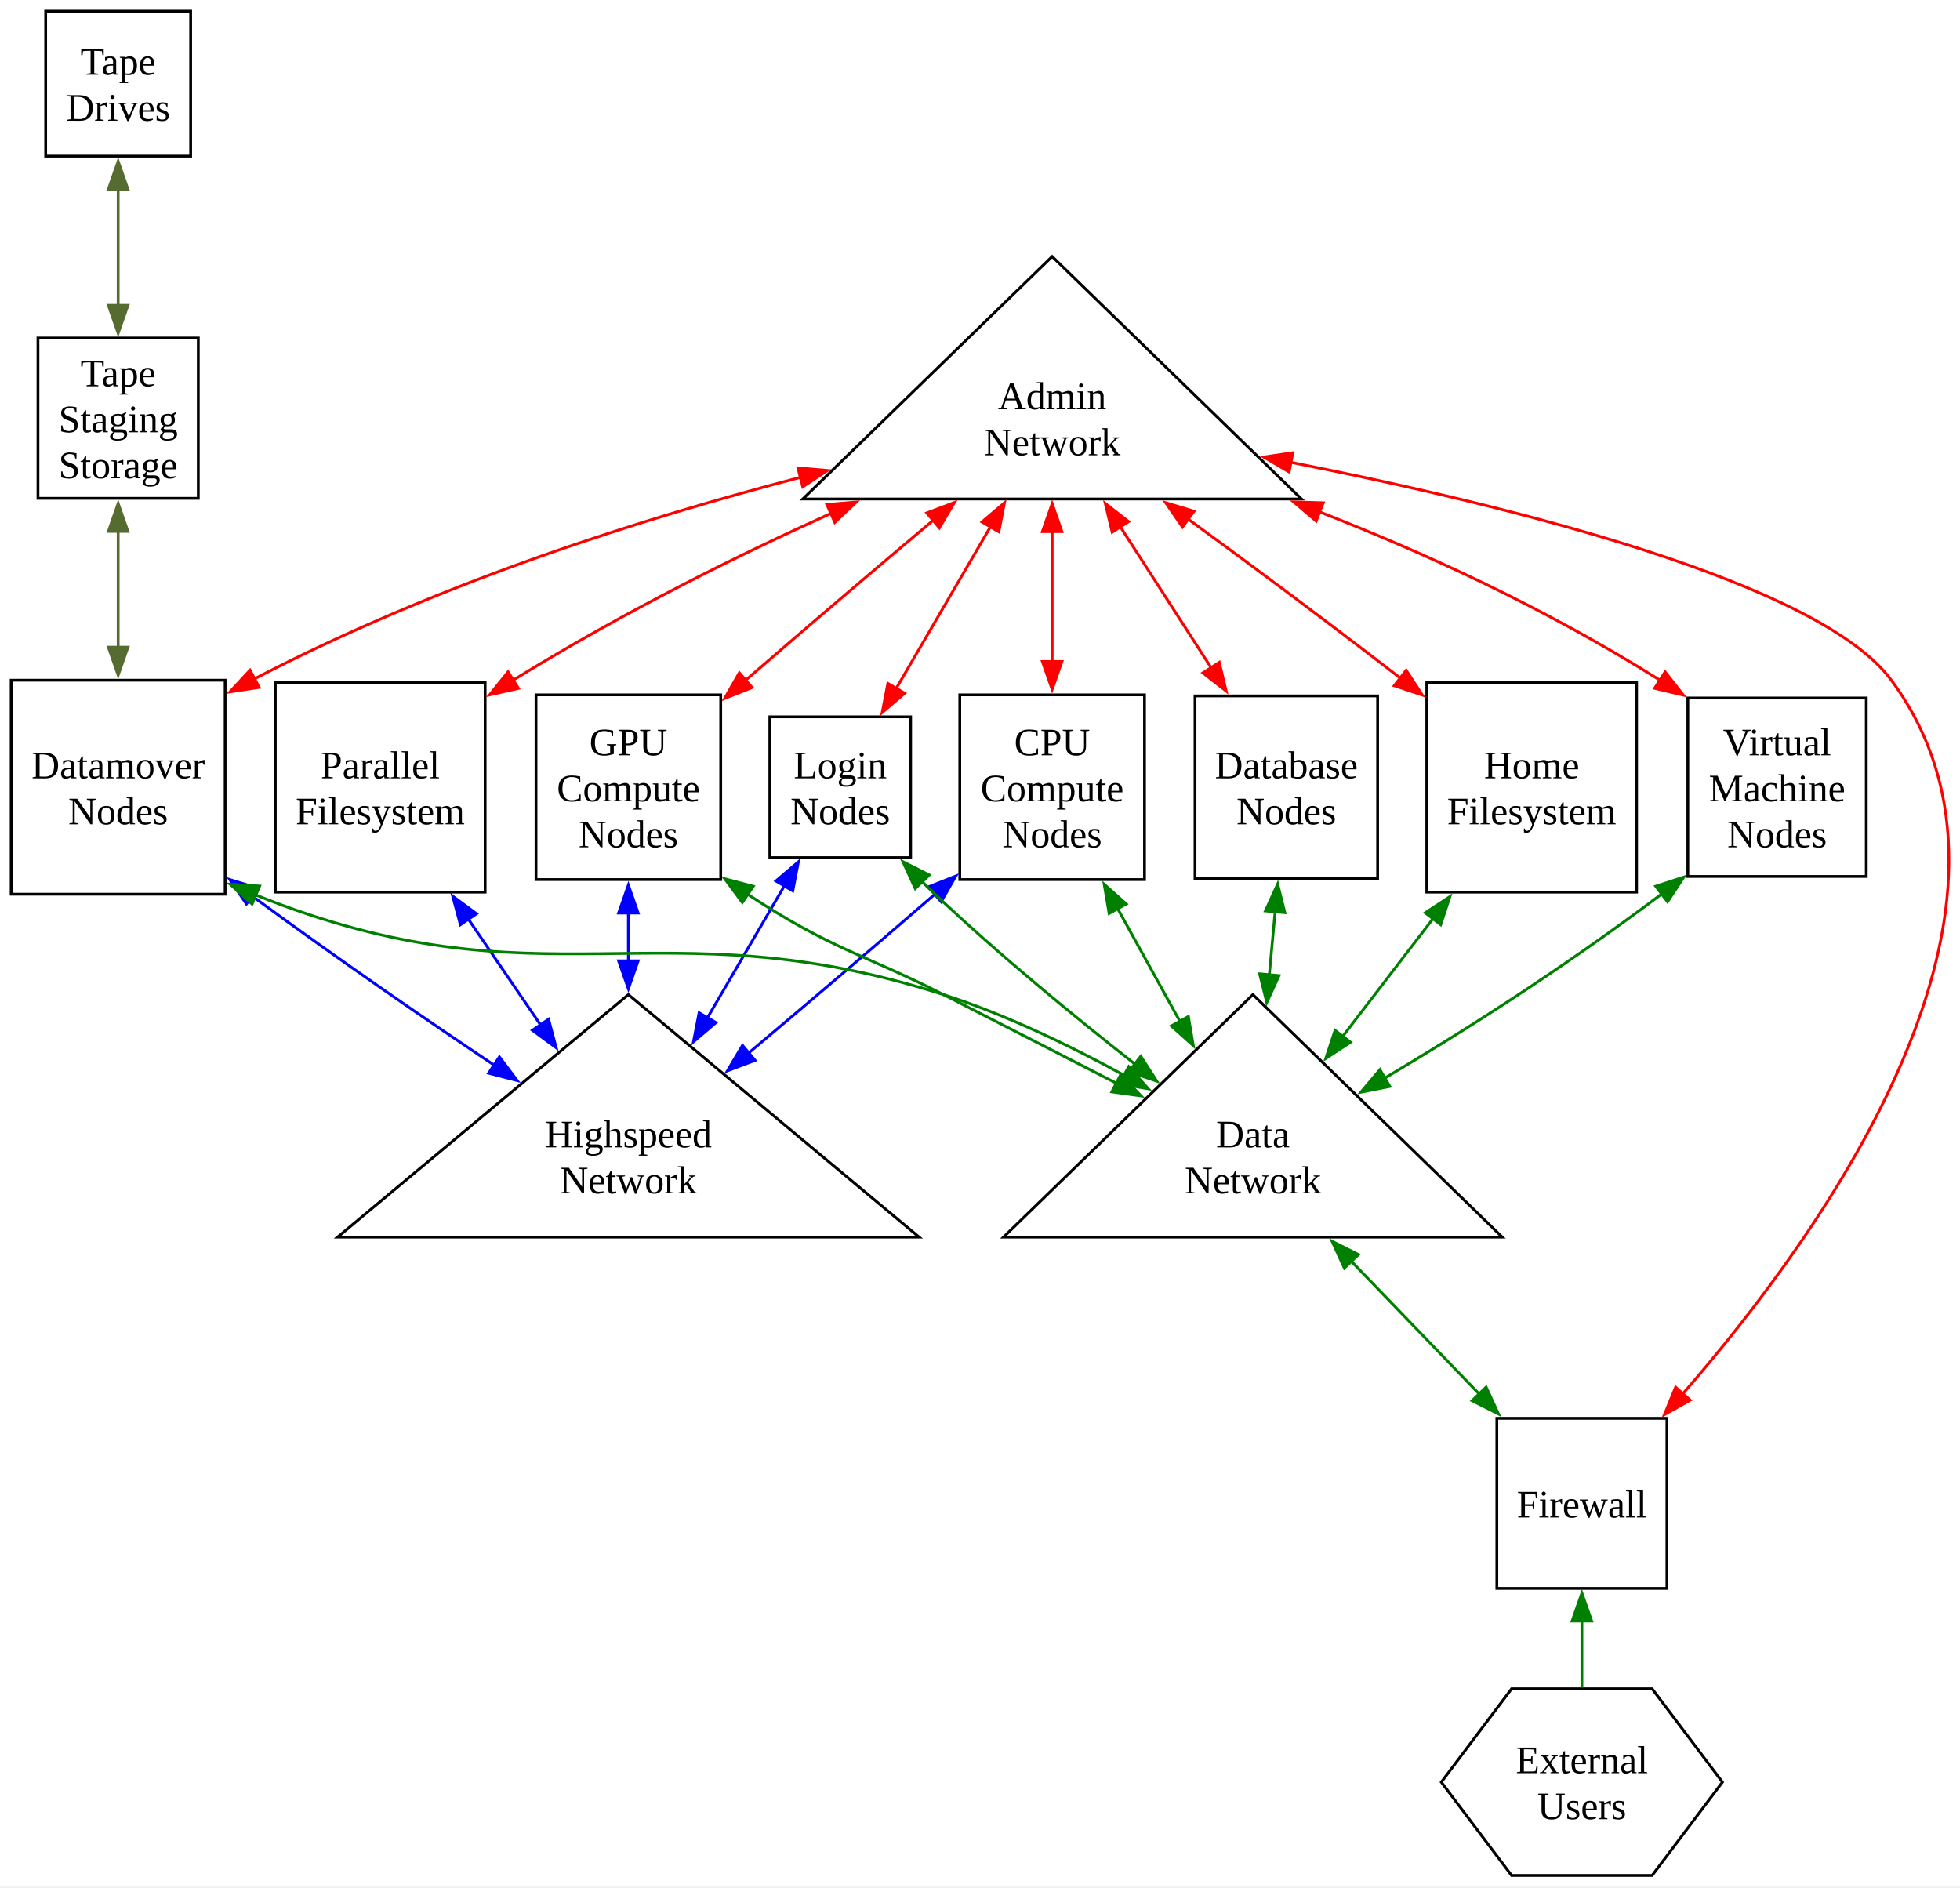
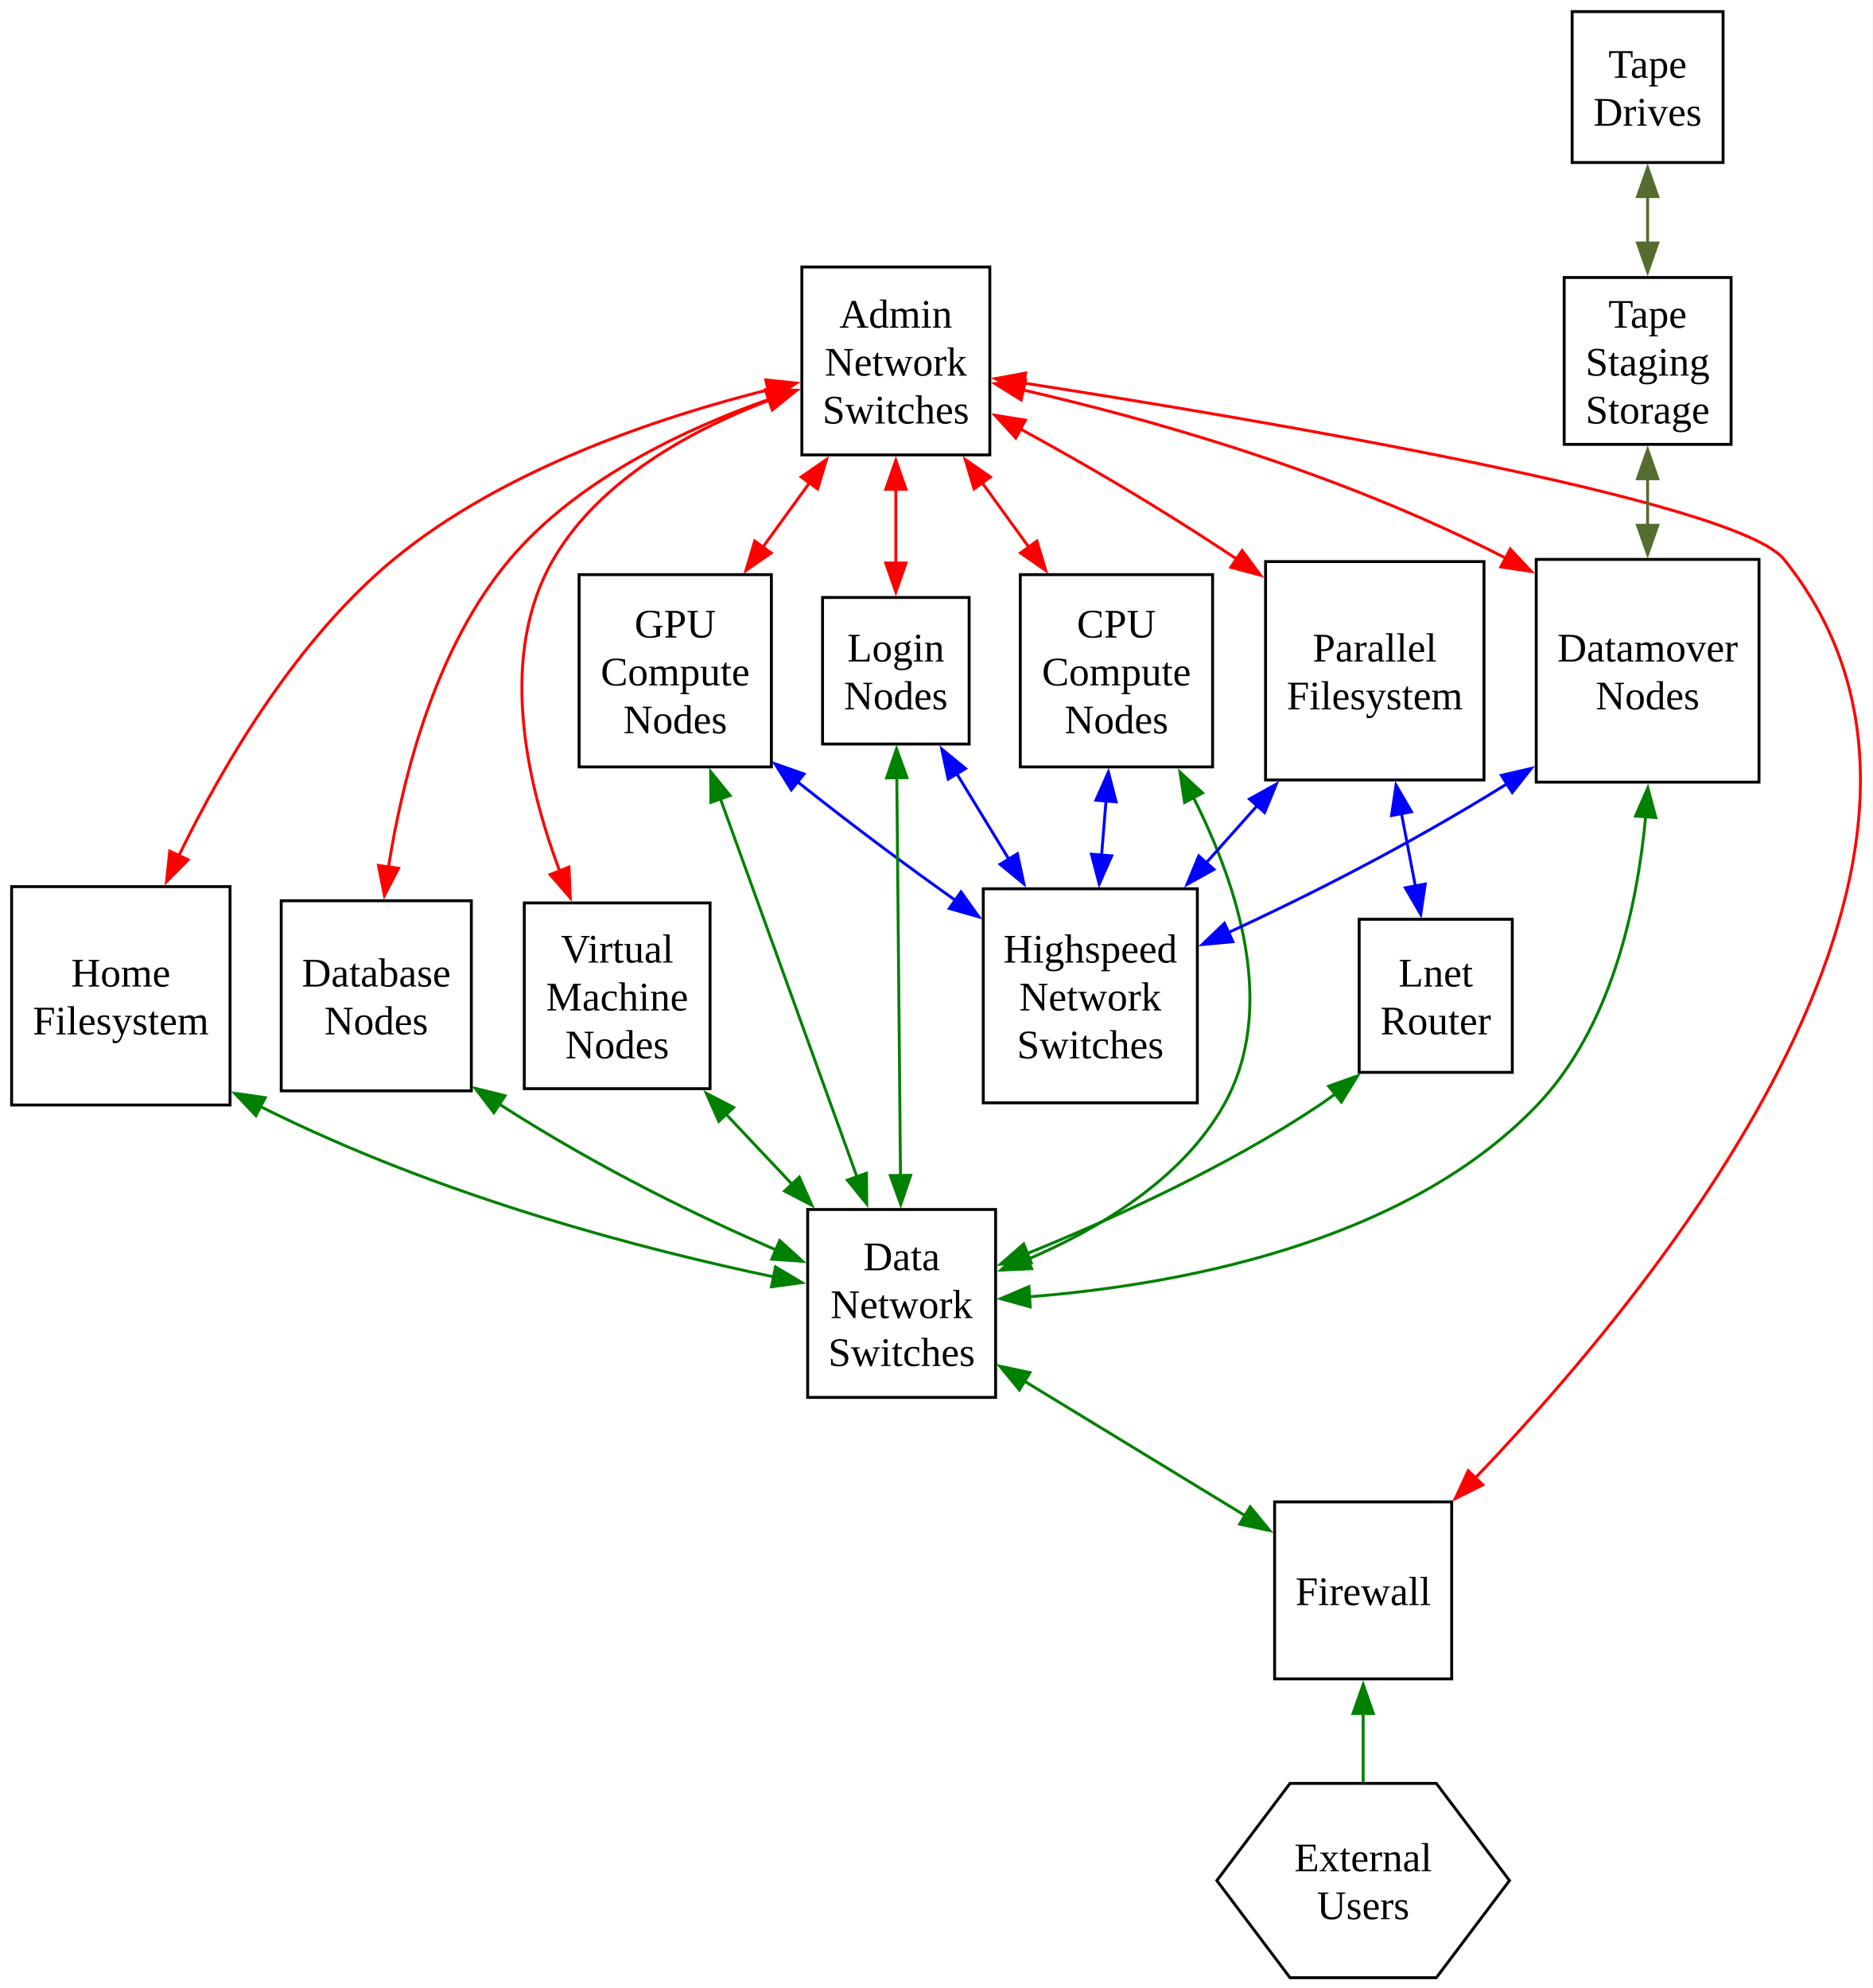
- <svg xmlns="http://www.w3.org/2000/svg" width="703pt" height="677pt" viewBox="0.00 0.00 703.00 677.00">
-   <g id="graph0" class="graph" transform="scale(1 1) rotate(0) translate(4 672.63)">
-     <polygon fill="white" stroke="none" points="-4,4 -4,-672.63 699.11,-672.63 699.11,4 -4,4" />
+ <svg xmlns="http://www.w3.org/2000/svg" width="645pt" height="685pt" viewBox="0.00 0.00 645.00 685.00">
+   <g id="graph0" class="graph" transform="scale(1 1) rotate(0) translate(4 681.45)">
+     <polygon fill="white" stroke="none" points="-4,4 -4,-681.45 641.11,-681.45 641.11,4 -4,4" />
    <g id="node1" class="node">
-       <polygon fill="none" stroke="black" points="373.38,-580.63 283.93,-493.66 462.82,-493.66 373.38,-580.63" />
-       <text xml:space="preserve" text-anchor="middle" x="373.38" y="-525.85" font-family="Times New Roman,serif" font-size="14.00">Admin</text>
-       <text xml:space="preserve" text-anchor="middle" x="373.38" y="-509.35" font-family="Times New Roman,serif" font-size="14.00">Network</text>
+       <polygon fill="none" stroke="black" points="337,-589.45 272.25,-589.45 272.25,-524.7 337,-524.7 337,-589.45" />
+       <text xml:space="preserve" text-anchor="middle" x="304.62" y="-568.53" font-family="Times New Roman,serif" font-size="14.00">Admin</text>
+       <text xml:space="preserve" text-anchor="middle" x="304.62" y="-552.03" font-family="Times New Roman,serif" font-size="14.00">Network</text>
+       <text xml:space="preserve" text-anchor="middle" x="304.62" y="-535.53" font-family="Times New Roman,serif" font-size="14.00">Switches</text>
    </g>
    <g id="node2" class="node">
-       <polygon fill="none" stroke="black" points="593.88,-163.95 532.88,-163.95 532.88,-102.95 593.88,-102.95 593.88,-163.95" />
-       <text xml:space="preserve" text-anchor="middle" x="563.38" y="-128.4" font-family="Times New Roman,serif" font-size="14.00">Firewall</text>
+       <polygon fill="none" stroke="black" points="496.12,-163.95 435.12,-163.95 435.12,-102.95 496.12,-102.95 496.12,-163.95" />
+       <text xml:space="preserve" text-anchor="middle" x="465.62" y="-128.4" font-family="Times New Roman,serif" font-size="14.00">Firewall</text>
    </g>
    <g id="edge3" class="edge">
-       <path fill="none" stroke="red" d="M599.37,-172.5C651.05,-231.87 733.84,-348.06 674.38,-428.67 648.52,-463.72 538.34,-491.14 458.76,-506.87" />
-       <polygon fill="red" stroke="red" points="602.24,-170.47 592.99,-165.3 597,-175.11 602.24,-170.47" />
-       <polygon fill="red" stroke="red" points="458.38,-503.37 449.24,-508.72 459.72,-510.25 458.38,-503.37" />
+       <path fill="none" stroke="red" d="M348.7,-549.47C429.41,-536.93 594.22,-509.11 610.62,-488.7 690.24,-389.65 570.01,-240.92 504.07,-171.99" />
+       <polygon fill="red" stroke="red" points="348.28,-545.99 338.93,-550.98 349.34,-552.91 348.28,-545.99" />
+       <polygon fill="red" stroke="red" points="506.84,-169.82 497.36,-165.08 501.81,-174.69 506.84,-169.82" />
+     </g>
+     <g id="node6" class="node">
+       <polygon fill="none" stroke="black" points="413.75,-483.45 347.5,-483.45 347.5,-417.2 413.75,-417.2 413.75,-483.45" />
+       <text xml:space="preserve" text-anchor="middle" x="380.62" y="-461.78" font-family="Times New Roman,serif" font-size="14.00">CPU</text>
+       <text xml:space="preserve" text-anchor="middle" x="380.62" y="-445.28" font-family="Times New Roman,serif" font-size="14.00">Compute</text>
+       <text xml:space="preserve" text-anchor="middle" x="380.62" y="-428.78" font-family="Times New Roman,serif" font-size="14.00">Nodes</text>
+     </g>
+     <g id="edge6" class="edge">
+       <path fill="none" stroke="red" d="M334.18,-515.35C339.54,-507.96 345.13,-500.24 350.51,-492.83" />
+       <polygon fill="red" stroke="red" points="331.56,-512.99 328.52,-523.14 337.23,-517.1 331.56,-512.99" />
+       <polygon fill="red" stroke="red" points="353.24,-495.03 356.28,-484.88 347.57,-490.92 353.24,-495.03" />
+     </g>
+     <g id="node7" class="node">
+       <polygon fill="none" stroke="black" points="261.75,-483.45 195.5,-483.45 195.5,-417.2 261.75,-417.2 261.75,-483.45" />
+       <text xml:space="preserve" text-anchor="middle" x="228.62" y="-461.78" font-family="Times New Roman,serif" font-size="14.00">GPU</text>
+       <text xml:space="preserve" text-anchor="middle" x="228.62" y="-445.28" font-family="Times New Roman,serif" font-size="14.00">Compute</text>
+       <text xml:space="preserve" text-anchor="middle" x="228.62" y="-428.78" font-family="Times New Roman,serif" font-size="14.00">Nodes</text>
+     </g>
+     <g id="edge9" class="edge">
+       <path fill="none" stroke="red" d="M275.07,-515.35C269.71,-507.96 264.12,-500.24 258.74,-492.83" />
+       <polygon fill="red" stroke="red" points="272.02,-517.1 280.73,-523.14 277.69,-512.99 272.02,-517.1" />
+       <polygon fill="red" stroke="red" points="261.68,-490.92 252.97,-484.88 256.01,-495.03 261.68,-490.92" />
+     </g>
+     <g id="node8" class="node">
+       <polygon fill="none" stroke="black" points="507.25,-487.95 432,-487.95 432,-412.7 507.25,-412.7 507.25,-487.95" />
+       <text xml:space="preserve" text-anchor="middle" x="469.62" y="-453.53" font-family="Times New Roman,serif" font-size="14.00">Parallel</text>
+       <text xml:space="preserve" text-anchor="middle" x="469.62" y="-437.03" font-family="Times New Roman,serif" font-size="14.00">Filesystem</text>
+     </g>
+     <g id="edge11" class="edge">
+       <path fill="none" stroke="red" d="M347.55,-533.64C368.13,-522.41 393.11,-508.12 422,-488.85" />
+       <polygon fill="red" stroke="red" points="345.95,-530.52 338.82,-538.35 349.28,-536.68 345.95,-530.52" />
+       <polygon fill="red" stroke="red" points="423.94,-491.76 430.26,-483.26 420.01,-485.97 423.94,-491.76" />
+     </g>
+     <g id="node9" class="node">
+       <polygon fill="none" stroke="black" points="75.25,-375.95 0,-375.95 0,-300.7 75.25,-300.7 75.25,-375.95" />
+       <text xml:space="preserve" text-anchor="middle" x="37.62" y="-341.53" font-family="Times New Roman,serif" font-size="14.00">Home</text>
+       <text xml:space="preserve" text-anchor="middle" x="37.62" y="-325.03" font-family="Times New Roman,serif" font-size="14.00">Filesystem</text>
+     </g>
+     <g id="edge13" class="edge">
+       <path fill="none" stroke="red" d="M260.72,-547.16C223.16,-537.75 169.35,-519.86 131.62,-488.7 98.47,-461.33 73.42,-419.09 57.55,-386.5" />
+       <polygon fill="red" stroke="red" points="259.81,-550.54 270.35,-549.46 261.44,-543.73 259.81,-550.54" />
+       <polygon fill="red" stroke="red" points="60.81,-385.2 53.37,-377.66 54.48,-388.19 60.81,-385.2" />
+     </g>
+     <g id="node10" class="node">
+       <polygon fill="none" stroke="black" points="329.88,-475.58 279.38,-475.58 279.38,-425.08 329.88,-425.08 329.88,-475.58" />
+       <text xml:space="preserve" text-anchor="middle" x="304.62" y="-453.53" font-family="Times New Roman,serif" font-size="14.00">Login</text>
+       <text xml:space="preserve" text-anchor="middle" x="304.62" y="-437.03" font-family="Times New Roman,serif" font-size="14.00">Nodes</text>
+     </g>
+     <g id="edge16" class="edge">
+       <path fill="none" stroke="red" d="M304.62,-513.05C304.62,-504.46 304.62,-495.52 304.62,-487.2" />
+       <polygon fill="red" stroke="red" points="301.13,-512.85 304.63,-522.85 308.13,-512.85 301.13,-512.85" />
+       <polygon fill="red" stroke="red" points="308.13,-487.46 304.63,-477.46 301.13,-487.46 308.13,-487.46" />
+     </g>
+     <g id="node11" class="node">
+       <polygon fill="none" stroke="black" points="158.38,-371.08 92.88,-371.08 92.88,-305.58 158.38,-305.58 158.38,-371.08" />
+       <text xml:space="preserve" text-anchor="middle" x="125.62" y="-341.53" font-family="Times New Roman,serif" font-size="14.00">Database</text>
+       <text xml:space="preserve" text-anchor="middle" x="125.62" y="-325.03" font-family="Times New Roman,serif" font-size="14.00">Nodes</text>
+     </g>
+     <g id="edge18" class="edge">
+       <path fill="none" stroke="red" d="M261.06,-543.91C231.91,-533.65 194.77,-516.17 171.62,-488.7 146.39,-458.77 134.99,-415.13 129.84,-382.74" />
+       <polygon fill="red" stroke="red" points="259.77,-547.17 270.36,-547.01 261.99,-540.53 259.77,-547.17" />
+       <polygon fill="red" stroke="red" points="133.31,-382.26 128.43,-372.86 126.38,-383.25 133.31,-382.26" />
+     </g>
+     <g id="node12" class="node">
+       <polygon fill="none" stroke="black" points="602,-488.7 525.25,-488.7 525.25,-411.95 602,-411.95 602,-488.7" />
+       <text xml:space="preserve" text-anchor="middle" x="563.62" y="-453.53" font-family="Times New Roman,serif" font-size="14.00">Datamover</text>
+       <text xml:space="preserve" text-anchor="middle" x="563.62" y="-437.03" font-family="Times New Roman,serif" font-size="14.00">Nodes</text>
+     </g>
+     <g id="edge21" class="edge">
+       <path fill="none" stroke="red" d="M348.55,-547.06C390.43,-537.4 454.8,-519.79 514.87,-489.09" />
+       <polygon fill="red" stroke="red" points="347.79,-543.64 338.8,-549.25 349.32,-550.47 347.79,-543.64" />
+       <polygon fill="red" stroke="red" points="516.3,-492.3 523.52,-484.55 513.04,-486.1 516.3,-492.3" />
+     </g>
+     <g id="node13" class="node">
+       <polygon fill="none" stroke="black" points="240.62,-370.33 176.62,-370.33 176.62,-306.33 240.62,-306.33 240.62,-370.33" />
+       <text xml:space="preserve" text-anchor="middle" x="208.62" y="-349.78" font-family="Times New Roman,serif" font-size="14.00">Virtual</text>
+       <text xml:space="preserve" text-anchor="middle" x="208.62" y="-333.28" font-family="Times New Roman,serif" font-size="14.00">Machine</text>
+       <text xml:space="preserve" text-anchor="middle" x="208.62" y="-316.78" font-family="Times New Roman,serif" font-size="14.00">Nodes</text>
+     </g>
+     <g id="edge23" class="edge">
+       <path fill="none" stroke="red" d="M261.12,-543.59C234.51,-533.45 202.6,-516.23 186.62,-488.7 167.67,-456.05 177.01,-412.86 188.8,-381.33" />
+       <polygon fill="red" stroke="red" points="259.75,-546.81 270.34,-546.88 262.1,-540.22 259.75,-546.81" />
+       <polygon fill="red" stroke="red" points="192.03,-382.69 192.47,-372.1 185.52,-380.1 192.03,-382.69" />
+     </g>
+     <g id="node5" class="node">
+       <polygon fill="none" stroke="black" points="516.04,-33.48 490.83,-66.95 440.42,-66.95 415.21,-33.48 440.42,0 490.83,0 516.04,-33.48" />
+       <text xml:space="preserve" text-anchor="middle" x="465.62" y="-36.68" font-family="Times New Roman,serif" font-size="14.00">External</text>
+       <text xml:space="preserve" text-anchor="middle" x="465.62" y="-20.18" font-family="Times New Roman,serif" font-size="14.00">Users</text>
+     </g>
+     <g id="edge1" class="edge">
+       <path fill="none" stroke="green" d="M465.62,-91.15C465.62,-83.19 465.62,-74.94 465.62,-67.29" />
+       <polygon fill="green" stroke="green" points="462.13,-91.01 465.63,-101.01 469.13,-91.01 462.13,-91.01" />
+     </g>
+     <g id="node3" class="node">
+       <polygon fill="none" stroke="black" points="408.5,-375.2 334.75,-375.2 334.75,-301.45 408.5,-301.45 408.5,-375.2" />
+       <text xml:space="preserve" text-anchor="middle" x="371.62" y="-349.78" font-family="Times New Roman,serif" font-size="14.00">Highspeed</text>
+       <text xml:space="preserve" text-anchor="middle" x="371.62" y="-333.28" font-family="Times New Roman,serif" font-size="14.00">Network</text>
+       <text xml:space="preserve" text-anchor="middle" x="371.62" y="-316.78" font-family="Times New Roman,serif" font-size="14.00">Switches</text>
    </g>
    <g id="node4" class="node">
-       <polygon fill="none" stroke="black" points="445.38,-315.92 355.93,-228.94 534.82,-228.94 445.38,-315.92" />
-       <text xml:space="preserve" text-anchor="middle" x="445.38" y="-261.14" font-family="Times New Roman,serif" font-size="14.00">Data</text>
-       <text xml:space="preserve" text-anchor="middle" x="445.38" y="-244.64" font-family="Times New Roman,serif" font-size="14.00">Network</text>
+       <polygon fill="none" stroke="black" points="339,-264.7 274.25,-264.7 274.25,-199.95 339,-199.95 339,-264.7" />
+       <text xml:space="preserve" text-anchor="middle" x="306.62" y="-243.78" font-family="Times New Roman,serif" font-size="14.00">Data</text>
+       <text xml:space="preserve" text-anchor="middle" x="306.62" y="-227.28" font-family="Times New Roman,serif" font-size="14.00">Network</text>
+       <text xml:space="preserve" text-anchor="middle" x="306.62" y="-210.78" font-family="Times New Roman,serif" font-size="14.00">Switches</text>
    </g>
    <g id="edge2" class="edge">
-       <path fill="none" stroke="green" d="M526.74,-172.48C512.02,-187.76 495.12,-205.3 480.55,-220.42" />
-       <polygon fill="green" stroke="green" points="529.04,-175.14 533.46,-165.51 524,-170.28 529.04,-175.14" />
-       <polygon fill="green" stroke="green" points="478.19,-217.82 473.78,-227.45 483.24,-222.68 478.19,-217.82" />
-     </g>
-     <g id="node3" class="node">
-       <polygon fill="none" stroke="black" points="221.38,-315.92 117.08,-228.94 325.67,-228.94 221.38,-315.92" />
-       <text xml:space="preserve" text-anchor="middle" x="221.38" y="-261.14" font-family="Times New Roman,serif" font-size="14.00">Highspeed</text>
-       <text xml:space="preserve" text-anchor="middle" x="221.38" y="-244.64" font-family="Times New Roman,serif" font-size="14.00">Network</text>
-     </g>
-     <g id="node6" class="node">
-       <polygon fill="none" stroke="black" points="406.5,-423.42 340.25,-423.42 340.25,-357.17 406.5,-357.17 406.5,-423.42" />
-       <text xml:space="preserve" text-anchor="middle" x="373.38" y="-401.74" font-family="Times New Roman,serif" font-size="14.00">CPU</text>
-       <text xml:space="preserve" text-anchor="middle" x="373.38" y="-385.24" font-family="Times New Roman,serif" font-size="14.00">Compute</text>
-       <text xml:space="preserve" text-anchor="middle" x="373.38" y="-368.74" font-family="Times New Roman,serif" font-size="14.00">Nodes</text>
+       <path fill="none" stroke="green" d="M348.77,-205.65C372.41,-191.25 401.75,-173.37 425.11,-159.13" />
+       <polygon fill="green" stroke="green" points="347.2,-202.51 340.48,-210.7 350.84,-208.49 347.2,-202.51" />
+       <polygon fill="green" stroke="green" points="426.72,-162.26 433.44,-154.06 423.08,-156.28 426.72,-162.26" />
    </g>
    <g id="edge5" class="edge">
-       <path fill="none" stroke="blue" d="M264.5,-294.96C282.97,-310.48 304.91,-329.06 331.55,-352.13" />
-       <polygon fill="blue" stroke="blue" points="266.82,-292.34 256.91,-288.59 262.32,-297.7 266.82,-292.34" />
-       <polygon fill="blue" stroke="blue" points="328.98,-354.53 338.83,-358.44 333.57,-349.24 328.98,-354.53" />
-     </g>
-     <g id="node7" class="node">
-       <polygon fill="none" stroke="black" points="254.5,-423.42 188.25,-423.42 188.25,-357.17 254.5,-357.17 254.5,-423.42" />
-       <text xml:space="preserve" text-anchor="middle" x="221.38" y="-401.74" font-family="Times New Roman,serif" font-size="14.00">GPU</text>
-       <text xml:space="preserve" text-anchor="middle" x="221.38" y="-385.24" font-family="Times New Roman,serif" font-size="14.00">Compute</text>
-       <text xml:space="preserve" text-anchor="middle" x="221.38" y="-368.74" font-family="Times New Roman,serif" font-size="14.00">Nodes</text>
+       <path fill="none" stroke="blue" d="M377.04,-405.5C376.53,-399.25 376,-392.8 375.48,-386.49" />
+       <polygon fill="blue" stroke="blue" points="373.55,-405.73 377.85,-415.41 380.52,-405.16 373.55,-405.73" />
+       <polygon fill="blue" stroke="blue" points="379,-386.55 374.7,-376.86 372.02,-387.12 379,-386.55" />
+     </g>
+     <g id="edge4" class="edge">
+       <path fill="none" stroke="green" d="M407.13,-406.7C422.74,-375.71 436.14,-333.6 417.62,-300.7 403.18,-275.03 374.56,-258.02 350,-247.5" />
+       <polygon fill="green" stroke="green" points="404.1,-404.95 402.51,-415.42 410.29,-408.23 404.1,-404.95" />
+       <polygon fill="green" stroke="green" points="351.42,-244.3 340.83,-243.82 348.81,-250.8 351.42,-244.3" />
    </g>
    <g id="edge8" class="edge">
-       <path fill="none" stroke="blue" d="M221.38,-327.85C221.38,-333.82 221.38,-339.75 221.38,-345.43" />
-       <polygon fill="blue" stroke="blue" points="224.88,-328.01 221.38,-318.01 217.88,-328.01 224.88,-328.01" />
-       <polygon fill="blue" stroke="blue" points="217.88,-345.18 221.38,-355.18 224.88,-345.18 217.88,-345.18" />
-     </g>
-     <g id="node8" class="node">
-       <polygon fill="none" stroke="black" points="170,-427.92 94.75,-427.92 94.75,-352.67 170,-352.67 170,-427.92" />
-       <text xml:space="preserve" text-anchor="middle" x="132.38" y="-393.49" font-family="Times New Roman,serif" font-size="14.00">Parallel</text>
-       <text xml:space="preserve" text-anchor="middle" x="132.38" y="-376.99" font-family="Times New Roman,serif" font-size="14.00">Filesystem</text>
+       <path fill="none" stroke="blue" d="M270.6,-412.19C291.63,-395.48 309.69,-382.2 325.17,-371.21" />
+       <polygon fill="blue" stroke="blue" points="268.62,-409.29 263.01,-418.28 273,-414.75 268.62,-409.29" />
+       <polygon fill="blue" stroke="blue" points="327.08,-374.15 333.24,-365.52 323.05,-368.42 327.08,-374.15" />
+     </g>
+     <g id="edge7" class="edge">
+       <path fill="none" stroke="green" d="M244.14,-406.35C257.82,-368.47 277.65,-313.57 291.28,-275.82" />
+       <polygon fill="green" stroke="green" points="240.92,-404.97 240.82,-415.57 247.5,-407.35 240.92,-404.97" />
+       <polygon fill="green" stroke="green" points="294.5,-277.2 294.61,-266.6 287.92,-274.82 294.5,-277.2" />
    </g>
    <g id="edge10" class="edge">
-       <path fill="none" stroke="blue" d="M189.9,-305.03C181.44,-317.43 172.29,-330.82 163.84,-343.21" />
-       <polygon fill="blue" stroke="blue" points="192.75,-307.08 195.49,-296.84 186.96,-303.13 192.75,-307.08" />
-       <polygon fill="blue" stroke="blue" points="161.13,-340.98 158.38,-351.21 166.91,-344.92 161.13,-340.98" />
-     </g>
-     <g id="node10" class="node">
-       <polygon fill="none" stroke="black" points="322.62,-415.54 272.12,-415.54 272.12,-365.04 322.62,-365.04 322.62,-415.54" />
-       <text xml:space="preserve" text-anchor="middle" x="297.38" y="-393.49" font-family="Times New Roman,serif" font-size="14.00">Login</text>
-       <text xml:space="preserve" text-anchor="middle" x="297.38" y="-376.99" font-family="Times New Roman,serif" font-size="14.00">Nodes</text>
+       <path fill="none" stroke="blue" d="M429.14,-403.88C423.23,-397.25 417.16,-390.44 411.27,-383.83" />
+       <polygon fill="blue" stroke="blue" points="426.45,-406.12 435.71,-411.26 431.67,-401.47 426.45,-406.12" />
+       <polygon fill="blue" stroke="blue" points="414.22,-381.87 404.95,-376.73 408.99,-386.53 414.22,-381.87" />
+     </g>
+     <g id="node16" class="node">
+       <polygon fill="none" stroke="black" points="517,-364.7 464.25,-364.7 464.25,-311.95 517,-311.95 517,-364.7" />
+       <text xml:space="preserve" text-anchor="middle" x="490.62" y="-341.53" font-family="Times New Roman,serif" font-size="14.00">Lnet</text>
+       <text xml:space="preserve" text-anchor="middle" x="490.62" y="-325.03" font-family="Times New Roman,serif" font-size="14.00">Router</text>
+     </g>
+     <g id="edge26" class="edge">
+       <path fill="none" stroke="blue" d="M478.82,-401.14C480.43,-392.75 482.07,-384.15 483.6,-376.13" />
+       <polygon fill="blue" stroke="blue" points="475.4,-400.43 476.96,-410.91 482.27,-401.74 475.4,-400.43" />
+       <polygon fill="blue" stroke="blue" points="487.02,-376.85 485.46,-366.37 480.15,-375.54 487.02,-376.85" />
+     </g>
+     <g id="edge12" class="edge">
+       <path fill="none" stroke="green" d="M85.63,-300.21C148.81,-268.58 218.49,-250.75 262.57,-241.48" />
+       <polygon fill="green" stroke="green" points="84.17,-297.03 76.88,-304.73 87.37,-303.25 84.17,-297.03" />
+       <polygon fill="green" stroke="green" points="263.17,-244.93 272.27,-239.5 261.77,-238.07 263.17,-244.93" />
    </g>
    <g id="edge15" class="edge">
-       <path fill="none" stroke="blue" d="M249.62,-307.39C258.89,-323.29 268.99,-340.61 277.51,-355.22" />
-       <polygon fill="blue" stroke="blue" points="252.79,-305.88 244.73,-299 246.75,-309.4 252.79,-305.88" />
-       <polygon fill="blue" stroke="blue" points="274.3,-356.66 282.36,-363.53 280.34,-353.13 274.3,-356.66" />
-     </g>
-     <g id="node12" class="node">
-       <polygon fill="none" stroke="black" points="76.75,-428.67 0,-428.67 0,-351.92 76.75,-351.92 76.75,-428.67" />
-       <text xml:space="preserve" text-anchor="middle" x="38.38" y="-393.49" font-family="Times New Roman,serif" font-size="14.00">Datamover</text>
-       <text xml:space="preserve" text-anchor="middle" x="38.38" y="-376.99" font-family="Times New Roman,serif" font-size="14.00">Nodes</text>
+       <path fill="none" stroke="blue" d="M325.52,-415.02C331.24,-405.63 337.53,-395.3 343.58,-385.37" />
+       <polygon fill="blue" stroke="blue" points="322.66,-412.99 320.45,-423.35 328.64,-416.63 322.66,-412.99" />
+       <polygon fill="blue" stroke="blue" points="346.52,-387.28 348.73,-376.92 340.54,-383.64 346.52,-387.28" />
+     </g>
+     <g id="edge14" class="edge">
+       <path fill="none" stroke="green" d="M304.96,-413.51C305.31,-375.8 305.86,-316.41 306.23,-276.22" />
+       <polygon fill="green" stroke="green" points="301.46,-413.42 304.86,-423.46 308.46,-413.49 301.46,-413.42" />
+       <polygon fill="green" stroke="green" points="309.73,-276.47 306.32,-266.43 302.73,-276.4 309.73,-276.47" />
+     </g>
+     <g id="edge17" class="edge">
+       <path fill="none" stroke="green" d="M167.85,-301.11C203.13,-278.4 237.47,-261.96 263.56,-250.66" />
+       <polygon fill="green" stroke="green" points="166.14,-298.04 159.72,-306.46 169.99,-303.89 166.14,-298.04" />
+       <polygon fill="green" stroke="green" points="264.62,-254.01 272.46,-246.87 261.88,-247.57 264.62,-254.01" />
    </g>
    <g id="edge20" class="edge">
-       <path fill="none" stroke="blue" d="M173.39,-290.52C149.23,-306.69 119.44,-327.07 86.19,-351.44" />
-       <polygon fill="blue" stroke="blue" points="175.12,-293.57 181.5,-285.1 171.24,-287.74 175.12,-293.57" />
-       <polygon fill="blue" stroke="blue" points="84.38,-348.43 78.41,-357.18 88.53,-354.06 84.38,-348.43" />
-     </g>
-     <g id="edge4" class="edge">
-       <path fill="none" stroke="green" d="M419.39,-305.98C411.97,-319.41 403.94,-333.96 396.69,-347.09" />
-       <polygon fill="green" stroke="green" points="422.24,-308.06 424.01,-297.62 416.11,-304.68 422.24,-308.06" />
-       <polygon fill="green" stroke="green" points="393.82,-345.03 392.05,-355.48 399.95,-348.42 393.82,-345.03" />
-     </g>
-     <g id="edge7" class="edge">
-       <path fill="none" stroke="green" d="M396.52,-284.08C377.18,-294.02 354.74,-305.53 334.38,-315.92 305.57,-330.62 294.53,-331.87 263.88,-352.08" />
-       <polygon fill="green" stroke="green" points="397.98,-287.27 405.27,-279.59 394.78,-281.04 397.98,-287.27" />
-       <polygon fill="green" stroke="green" points="262.25,-348.96 255.94,-357.46 266.18,-354.75 262.25,-348.96" />
-     </g>
-     <g id="node9" class="node">
-       <polygon fill="none" stroke="black" points="583,-427.92 507.75,-427.92 507.75,-352.67 583,-352.67 583,-427.92" />
-       <text xml:space="preserve" text-anchor="middle" x="545.38" y="-393.49" font-family="Times New Roman,serif" font-size="14.00">Home</text>
-       <text xml:space="preserve" text-anchor="middle" x="545.38" y="-376.99" font-family="Times New Roman,serif" font-size="14.00">Filesystem</text>
-     </g>
-     <g id="edge12" class="edge">
-       <path fill="none" stroke="green" d="M477.46,-300.76C487.88,-314.35 499.5,-329.49 510.14,-343.36" />
-       <polygon fill="green" stroke="green" points="480.39,-298.84 471.53,-293.03 474.84,-303.1 480.39,-298.84" />
-       <polygon fill="green" stroke="green" points="507.18,-345.26 516.05,-351.06 512.74,-341 507.18,-345.26" />
-     </g>
-     <g id="edge14" class="edge">
-       <path fill="none" stroke="green" d="M403.29,-290.82C381.21,-308.15 354.11,-330.38 331.38,-351.92 329.8,-353.41 328.21,-354.97 326.63,-356.55" />
-       <polygon fill="green" stroke="green" points="405.17,-293.79 410.91,-284.88 400.87,-288.27 405.17,-293.79" />
-       <polygon fill="green" stroke="green" points="324.28,-353.95 319.86,-363.58 329.32,-358.8 324.28,-353.95" />
-     </g>
-     <g id="node11" class="node">
-       <polygon fill="none" stroke="black" points="490.12,-423.04 424.62,-423.04 424.62,-357.54 490.12,-357.54 490.12,-423.04" />
-       <text xml:space="preserve" text-anchor="middle" x="457.38" y="-393.49" font-family="Times New Roman,serif" font-size="14.00">Database</text>
-       <text xml:space="preserve" text-anchor="middle" x="457.38" y="-376.99" font-family="Times New Roman,serif" font-size="14.00">Nodes</text>
-     </g>
-     <g id="edge17" class="edge">
-       <path fill="none" stroke="green" d="M451.26,-322.89C451.98,-330.68 452.7,-338.49 453.38,-345.88" />
-       <polygon fill="green" stroke="green" points="454.76,-322.73 450.36,-313.09 447.79,-323.37 454.76,-322.73" />
-       <polygon fill="green" stroke="green" points="449.87,-345.94 454.27,-355.58 456.84,-345.3 449.87,-345.94" />
+       <path fill="none" stroke="blue" d="M515.23,-411.4C480.01,-389.49 445.69,-372.36 419.02,-360.03" />
+       <polygon fill="blue" stroke="blue" points="513.24,-414.29 523.56,-416.68 516.99,-408.37 513.24,-414.29" />
+       <polygon fill="blue" stroke="blue" points="420.75,-356.97 410.2,-356 417.84,-363.33 420.75,-356.97" />
    </g>
    <g id="edge19" class="edge">
-       <path fill="none" stroke="green" d="M399.4,-286.87C379.96,-297.52 356.69,-308.8 334.38,-315.92 231.28,-348.82 190.66,-310.23 87.66,-351.67" />
-       <polygon fill="green" stroke="green" points="400.86,-290.07 407.87,-282.13 397.43,-283.96 400.86,-290.07" />
-       <polygon fill="green" stroke="green" points="86.42,-348.39 78.55,-355.49 89.13,-354.84 86.42,-348.39" />
-     </g>
-     <g id="node13" class="node">
-       <polygon fill="none" stroke="black" points="665.38,-422.29 601.38,-422.29 601.38,-358.29 665.38,-358.29 665.38,-422.29" />
-       <text xml:space="preserve" text-anchor="middle" x="633.38" y="-401.74" font-family="Times New Roman,serif" font-size="14.00">Virtual</text>
-       <text xml:space="preserve" text-anchor="middle" x="633.38" y="-385.24" font-family="Times New Roman,serif" font-size="14.00">Machine</text>
-       <text xml:space="preserve" text-anchor="middle" x="633.38" y="-368.74" font-family="Times New Roman,serif" font-size="14.00">Nodes</text>
+       <path fill="none" stroke="green" d="M562.95,-400.07C559.93,-367.92 550.83,-327.15 525.62,-300.7 479.64,-252.45 400.03,-238.5 350.51,-234.62" />
+       <polygon fill="green" stroke="green" points="559.46,-400.27 563.7,-409.98 566.44,-399.74 559.46,-400.27" />
+       <polygon fill="green" stroke="green" points="350.93,-231.14 340.72,-233.97 350.47,-238.12 350.93,-231.14" />
    </g>
    <g id="edge22" class="edge">
-       <path fill="none" stroke="green" d="M492.48,-285.85C519.84,-302.12 554.79,-324.02 592.13,-352.1" />
-       <polygon fill="green" stroke="green" points="494.51,-282.98 484.12,-280.92 490.95,-289.01 494.51,-282.98" />
-       <polygon fill="green" stroke="green" points="589.87,-354.78 599.94,-358.06 594.11,-349.21 589.87,-354.78" />
-     </g>
-     <g id="node5" class="node">
-       <polygon fill="none" stroke="black" points="613.79,-33.48 588.58,-66.95 538.17,-66.95 512.96,-33.48 538.17,0 588.58,0 613.79,-33.48" />
-       <text xml:space="preserve" text-anchor="middle" x="563.38" y="-36.68" font-family="Times New Roman,serif" font-size="14.00">External</text>
-       <text xml:space="preserve" text-anchor="middle" x="563.38" y="-20.18" font-family="Times New Roman,serif" font-size="14.00">Users</text>
-     </g>
-     <g id="edge1" class="edge">
-       <path fill="none" stroke="green" d="M563.38,-67.37C563.38,-75.07 563.38,-83.36 563.38,-91.36" />
-       <polygon fill="green" stroke="green" points="559.88,-91.26 563.38,-101.26 566.88,-91.26 559.88,-91.26" />
-     </g>
-     <g id="edge6" class="edge">
-       <path fill="none" stroke="red" d="M373.38,-435.12C373.38,-450.32 373.38,-467.27 373.38,-482.11" />
-       <polygon fill="red" stroke="red" points="376.88,-435.37 373.38,-425.37 369.88,-435.37 376.88,-435.37" />
-       <polygon fill="red" stroke="red" points="369.88,-481.97 373.38,-491.97 376.88,-481.97 369.88,-481.97" />
-     </g>
-     <g id="edge9" class="edge">
-       <path fill="none" stroke="red" d="M263.41,-428.64C289.36,-451.1 312.15,-470.41 330.71,-486.02" />
-       <polygon fill="red" stroke="red" points="265.77,-426.05 255.92,-422.15 261.18,-431.34 265.77,-426.05" />
-       <polygon fill="red" stroke="red" points="328.42,-488.66 338.33,-492.41 332.92,-483.3 328.42,-488.66" />
-     </g>
-     <g id="edge11" class="edge">
-       <path fill="none" stroke="red" d="M180.03,-428.68C221.11,-453.93 260.82,-473.5 294.32,-488.63" />
-       <polygon fill="red" stroke="red" points="181.95,-425.75 171.61,-423.42 178.24,-431.69 181.95,-425.75" />
-       <polygon fill="red" stroke="red" points="292.57,-491.69 303.12,-492.57 295.42,-485.29 292.57,-491.69" />
-     </g>
-     <g id="edge13" class="edge">
-       <path fill="none" stroke="red" d="M498.41,-429.33C469.7,-451.47 443.53,-470.86 422.09,-486.51" />
-       <polygon fill="red" stroke="red" points="500.37,-432.24 506.13,-423.36 496.08,-426.71 500.37,-432.24" />
-       <polygon fill="red" stroke="red" points="420.13,-483.61 414.11,-492.33 424.26,-489.27 420.13,-483.61" />
-     </g>
-     <g id="edge16" class="edge">
-       <path fill="none" stroke="red" d="M317.44,-425.71C327.87,-443.59 340.63,-465.48 351.33,-483.84" />
-       <polygon fill="red" stroke="red" points="320.49,-424 312.43,-417.12 314.45,-427.52 320.49,-424" />
-       <polygon fill="red" stroke="red" points="348.21,-485.44 356.27,-492.31 354.26,-481.91 348.21,-485.44" />
-     </g>
-     <g id="edge18" class="edge">
-       <path fill="none" stroke="red" d="M430.4,-433.16C419.9,-449.45 407.97,-467.97 397.74,-483.84" />
-       <polygon fill="red" stroke="red" points="433.32,-435.09 435.79,-424.79 427.43,-431.3 433.32,-435.09" />
-       <polygon fill="red" stroke="red" points="394.91,-481.77 392.44,-492.07 400.8,-485.56 394.91,-481.77" />
-     </g>
-     <g id="edge21" class="edge">
-       <path fill="none" stroke="red" d="M87.27,-429.17C154.82,-464.23 227.52,-486.97 283.29,-501.48" />
-       <polygon fill="red" stroke="red" points="88.96,-426.1 78.48,-424.5 85.68,-432.28 88.96,-426.1" />
-       <polygon fill="red" stroke="red" points="282.19,-504.82 292.75,-503.9 283.93,-498.03 282.19,-504.82" />
+       <path fill="none" stroke="green" d="M245.91,-297.76C253.47,-289.73 261.43,-281.29 269,-273.26" />
+       <polygon fill="green" stroke="green" points="243.64,-295.06 239.33,-304.74 248.74,-299.86 243.64,-295.06" />
+       <polygon fill="green" stroke="green" points="271.37,-275.85 275.68,-266.17 266.28,-271.04 271.37,-275.85" />
    </g>
    <g id="node14" class="node">
-       <polygon fill="none" stroke="black" points="67.12,-551.4 9.62,-551.4 9.62,-493.9 67.12,-493.9 67.12,-551.4" />
-       <text xml:space="preserve" text-anchor="middle" x="38.38" y="-534.1" font-family="Times New Roman,serif" font-size="14.00">Tape</text>
-       <text xml:space="preserve" text-anchor="middle" x="38.38" y="-517.6" font-family="Times New Roman,serif" font-size="14.00">Staging</text>
-       <text xml:space="preserve" text-anchor="middle" x="38.38" y="-501.1" font-family="Times New Roman,serif" font-size="14.00">Storage</text>
+       <polygon fill="none" stroke="black" points="592.38,-585.83 534.88,-585.83 534.88,-528.33 592.38,-528.33 592.38,-585.83" />
+       <text xml:space="preserve" text-anchor="middle" x="563.62" y="-568.53" font-family="Times New Roman,serif" font-size="14.00">Tape</text>
+       <text xml:space="preserve" text-anchor="middle" x="563.62" y="-552.03" font-family="Times New Roman,serif" font-size="14.00">Staging</text>
+       <text xml:space="preserve" text-anchor="middle" x="563.62" y="-535.53" font-family="Times New Roman,serif" font-size="14.00">Storage</text>
    </g>
    <g id="edge24" class="edge">
-       <path fill="none" stroke="darkolivegreen" d="M38.38,-440.48C38.38,-454.21 38.38,-468.96 38.38,-482.06" />
-       <polygon fill="darkolivegreen" stroke="darkolivegreen" points="41.88,-440.51 38.38,-430.51 34.88,-440.51 41.88,-440.51" />
-       <polygon fill="darkolivegreen" stroke="darkolivegreen" points="34.88,-482.04 38.38,-492.04 41.88,-482.04 34.88,-482.04" />
-     </g>
-     <g id="edge23" class="edge">
-       <path fill="none" stroke="red" d="M591.35,-428.71C548.49,-455.55 505.87,-474.74 468.87,-489.21" />
-       <polygon fill="red" stroke="red" points="593.23,-431.66 599.77,-423.33 589.46,-425.77 593.23,-431.66" />
-       <polygon fill="red" stroke="red" points="468.08,-485.76 460.01,-492.62 470.6,-492.3 468.08,-485.76" />
+       <path fill="none" stroke="darkolivegreen" d="M563.62,-516.53C563.62,-511.16 563.62,-505.6 563.62,-500.09" />
+       <polygon fill="darkolivegreen" stroke="darkolivegreen" points="560.13,-516.49 563.63,-526.49 567.13,-516.49 560.13,-516.49" />
+       <polygon fill="darkolivegreen" stroke="darkolivegreen" points="567.13,-500.45 563.63,-490.45 560.13,-500.45 567.13,-500.45" />
    </g>
    <g id="node15" class="node">
-       <polygon fill="none" stroke="black" points="64.38,-668.63 12.38,-668.63 12.38,-616.63 64.38,-616.63 64.38,-668.63" />
-       <text xml:space="preserve" text-anchor="middle" x="38.38" y="-645.83" font-family="Times New Roman,serif" font-size="14.00">Tape</text>
-       <text xml:space="preserve" text-anchor="middle" x="38.38" y="-629.33" font-family="Times New Roman,serif" font-size="14.00">Drives</text>
+       <polygon fill="none" stroke="black" points="589.62,-677.45 537.62,-677.45 537.62,-625.45 589.62,-625.45 589.62,-677.45" />
+       <text xml:space="preserve" text-anchor="middle" x="563.62" y="-654.65" font-family="Times New Roman,serif" font-size="14.00">Tape</text>
+       <text xml:space="preserve" text-anchor="middle" x="563.62" y="-638.15" font-family="Times New Roman,serif" font-size="14.00">Drives</text>
    </g>
    <g id="edge25" class="edge">
-       <path fill="none" stroke="darkolivegreen" d="M38.38,-562.99C38.38,-576.58 38.38,-591.74 38.38,-605.1" />
-       <polygon fill="darkolivegreen" stroke="darkolivegreen" points="41.88,-563.12 38.38,-553.12 34.88,-563.12 41.88,-563.12" />
-       <polygon fill="darkolivegreen" stroke="darkolivegreen" points="34.88,-604.77 38.38,-614.77 41.88,-604.77 34.88,-604.77" />
+       <path fill="none" stroke="darkolivegreen" d="M563.62,-613.94C563.62,-608.6 563.62,-603.09 563.62,-597.7" />
+       <polygon fill="darkolivegreen" stroke="darkolivegreen" points="560.13,-613.7 563.63,-623.7 567.13,-613.7 560.13,-613.7" />
+       <polygon fill="darkolivegreen" stroke="darkolivegreen" points="567.13,-597.73 563.63,-587.73 560.13,-597.73 567.13,-597.73" />
+     </g>
+     <g id="edge27" class="edge">
+       <path fill="none" stroke="green" d="M456.07,-304.57C454.26,-303.22 452.44,-301.92 450.62,-300.7 418.85,-279.45 379.31,-261.48 349.71,-249.45" />
+       <polygon fill="green" stroke="green" points="453.73,-307.18 463.71,-310.75 458.13,-301.74 453.73,-307.18" />
+       <polygon fill="green" stroke="green" points="351.28,-246.31 340.69,-245.85 348.68,-252.81 351.28,-246.31" />
    </g>
  </g>
</svg>
